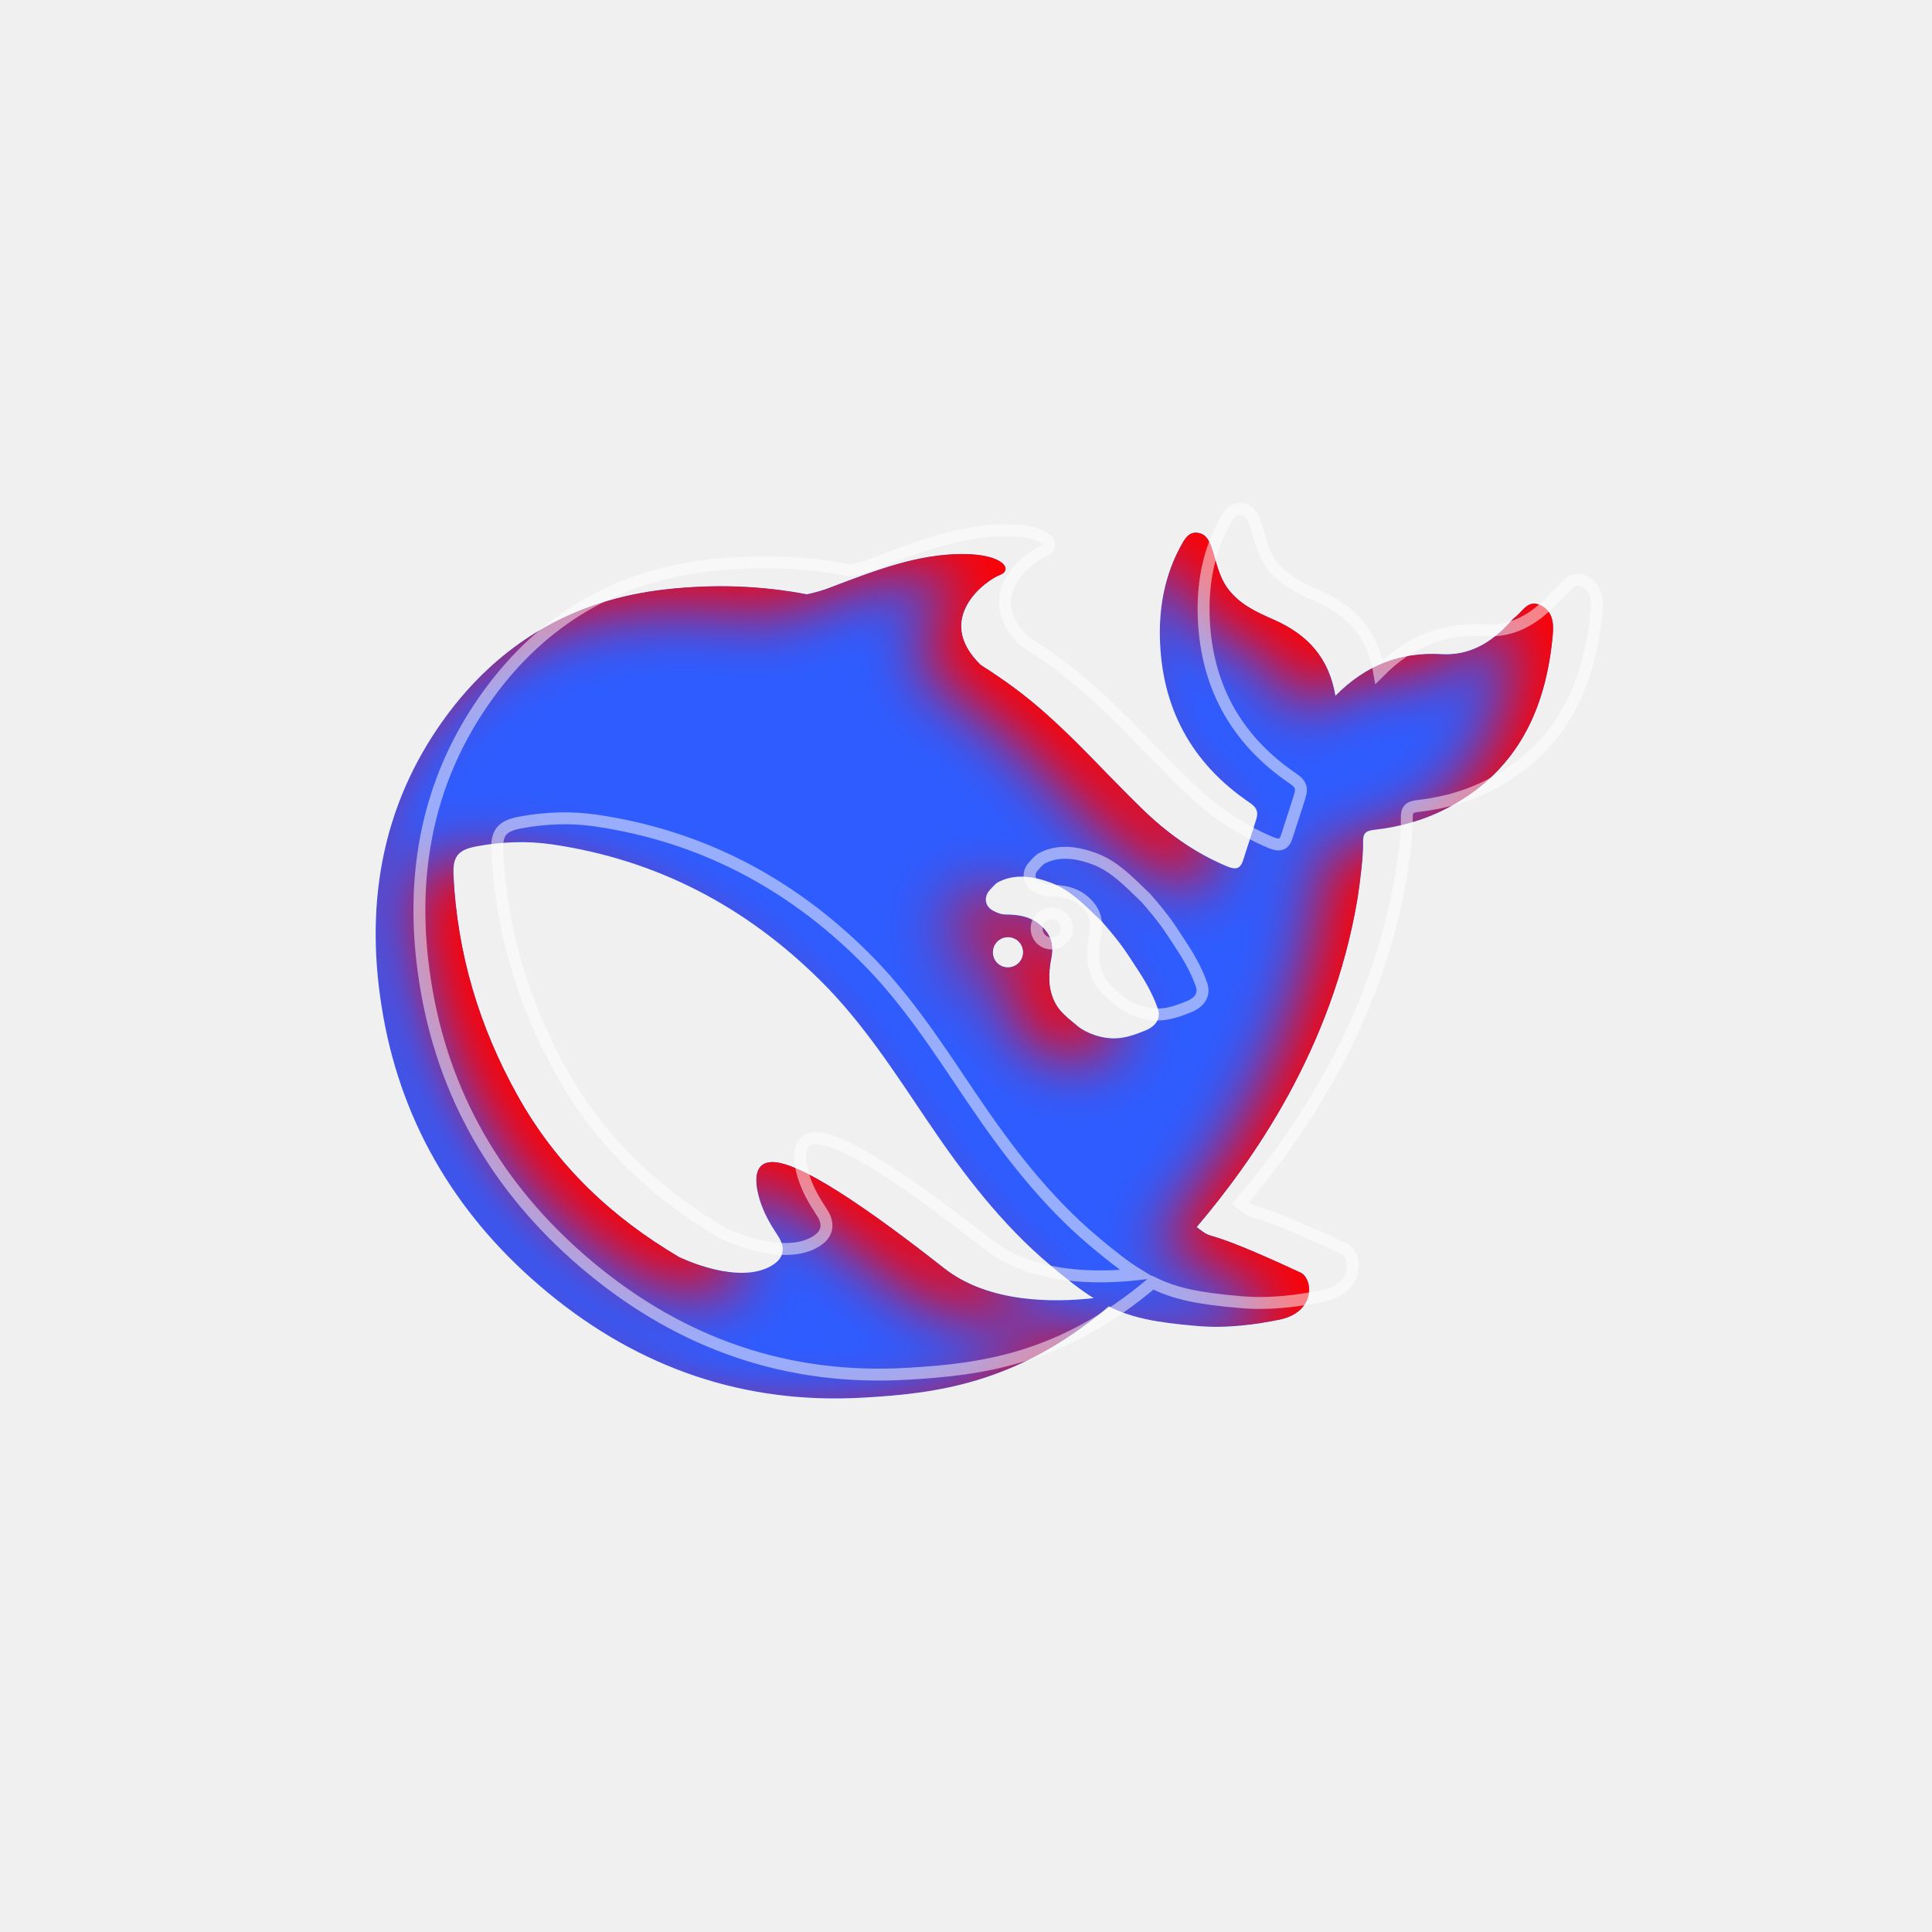
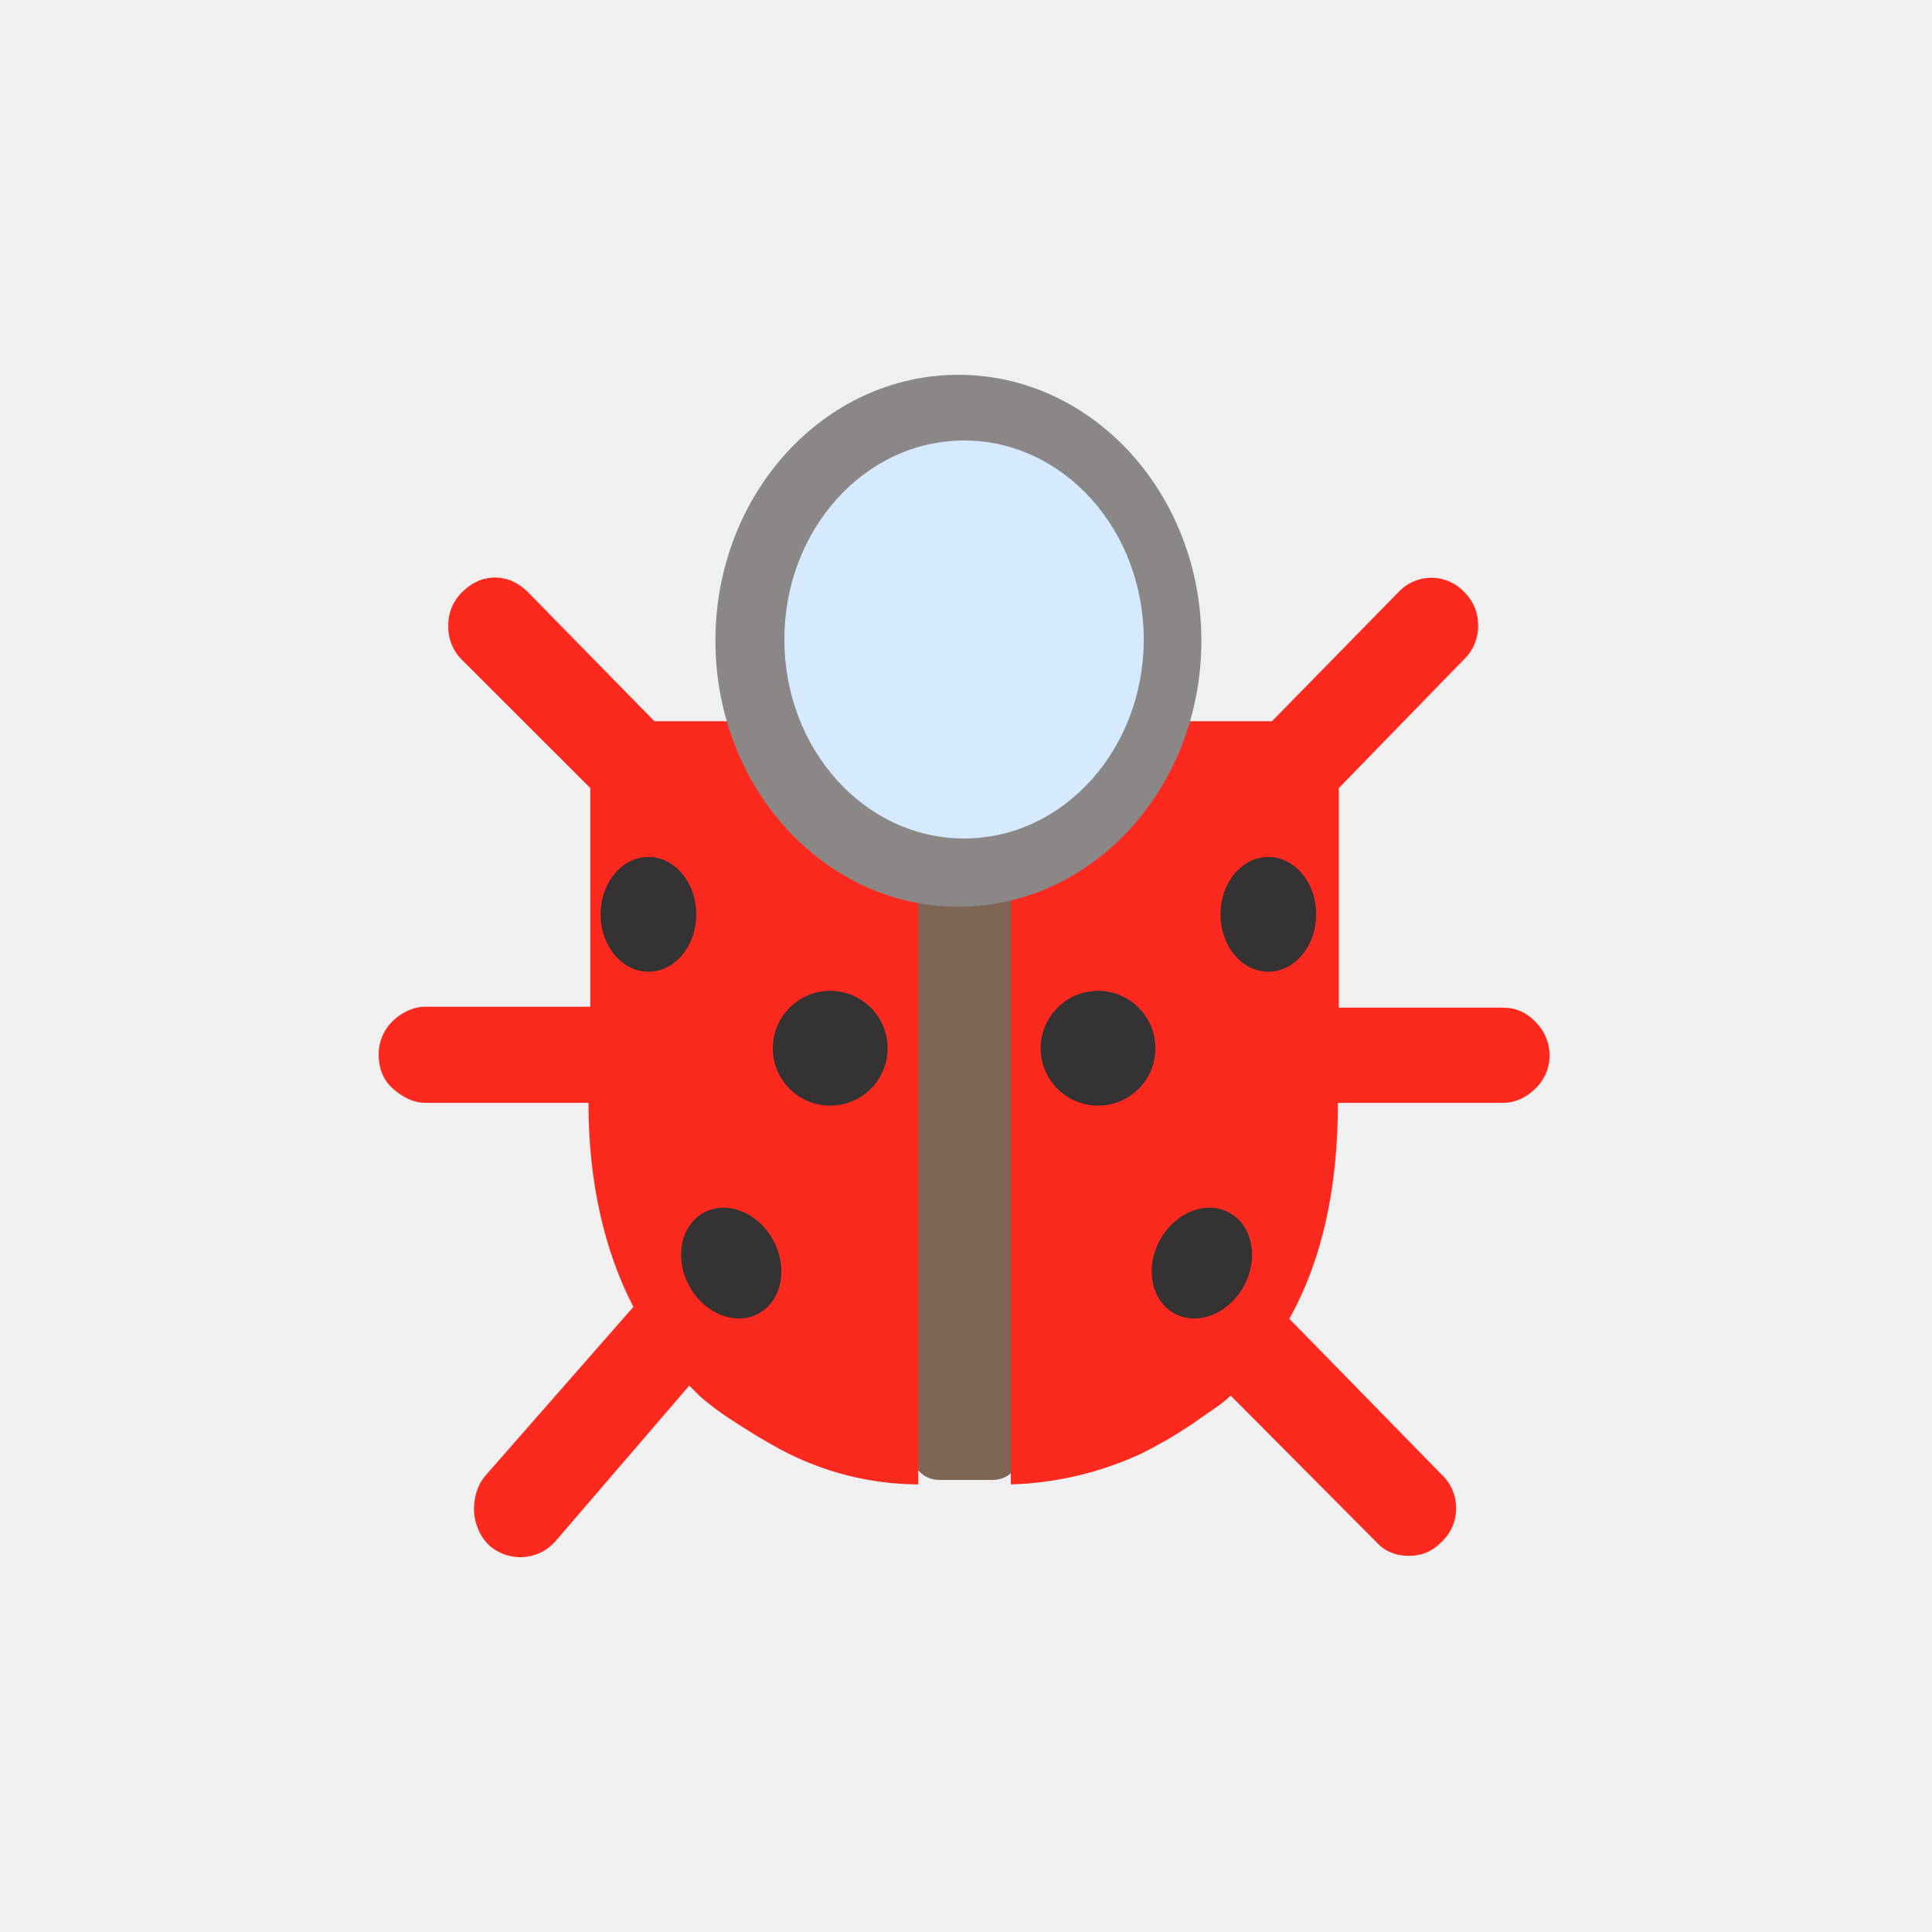
- <svg xmlns="http://www.w3.org/2000/svg" width="36" height="36" viewBox="0 0 36 36">
-   <defs>
-     <filter id="s" x="-0.2" y="-0.2" width="1.4" height="1.4" filterUnits="objectBoundingBox" color-interpolation-filters="sRGB">
-       <feColorMatrix in="SourceAlpha" type="matrix" values="0 0 0 0 0  0 0 0 0 0  0 0 0 0 0  0 0 0 1 0" result="a" />
-       <feOffset in="a" dx="-10" dy="5" result="o" />
-       <feGaussianBlur in="o" stdDeviation="8" result="b" />
-       <feComposite in="b" in2="a" operator="arithmetic" k2="-1" k3="1" result="i" />
-       <feColorMatrix in="i" type="matrix" values="0 0 0 0 1  0 0 0 0 0  0 0 0 0 0  0 0 0 1 0" result="r" />
-       <feBlend in="r" in2="SourceGraphic" />
-     </filter>
-     <path id="w" d="M293.079 18.275C289.939 16.742 288.59 19.668 286.755 21.151C286.128 21.63 285.597 22.256 285.066 22.831C280.48 27.725 275.122 30.939 268.126 30.556C257.895 29.981 249.161 33.194 241.436 41.015C239.793 31.373 234.337 25.617 226.037 21.924C221.695 20.007 217.302 18.084 214.259 13.911C212.136 10.94 211.554 7.631 210.492 4.366C209.815 2.398 209.143 0.385 206.873 0.046C204.411 -0.337 203.446 1.727 202.48 3.452C198.618 10.506 197.122 18.275 197.269 26.147C197.608 43.852 205.089 57.953 219.956 67.984C221.644 69.134 222.079 70.284 221.548 71.965C220.532 75.421 219.329 78.776 218.268 82.233C217.59 84.437 216.58 84.922 214.214 83.958C206.055 80.552 199.008 75.511 192.779 69.422C182.209 59.205 172.649 47.928 160.73 39.098C157.929 37.034 155.128 35.118 152.23 33.29C140.068 21.489 153.824 11.796 157.008 10.646C160.34 9.445 158.166 5.318 147.403 5.369C136.641 5.414 126.793 9.017 114.241 13.816C112.405 14.537 110.474 15.061 108.498 15.496C97.109 13.336 85.279 12.857 72.925 14.25C49.662 16.838 31.079 27.827 17.42 46.586C1.012 69.134 -2.851 94.756 1.875 121.476C6.843 149.64 21.231 172.954 43.337 191.184C66.262 210.083 92.665 219.348 122.79 217.571C141.085 216.517 161.452 214.07 184.427 194.64C190.221 197.522 196.303 198.672 206.387 199.534C214.156 200.256 221.638 199.151 227.431 197.95C236.505 196.033 235.878 187.638 232.598 186.098C206.003 173.721 211.842 178.757 206.534 174.679C220.046 158.706 240.688 130.312 247.057 91.65C247.683 87.382 248.483 81.37 248.387 77.913C248.336 75.805 248.822 74.987 251.232 74.744C257.895 73.978 264.36 72.157 270.301 68.892C287.535 59.486 294.485 44.037 296.122 25.521C296.365 22.69 296.071 19.764 293.079 18.275ZM142.914 184.948C117.137 164.699 104.636 158.035 99.475 158.323C94.648 158.611 95.517 164.131 96.579 167.728C97.691 171.28 99.137 173.727 101.164 176.846C102.564 178.91 103.53 181.977 99.763 184.283C91.463 189.414 77.031 182.558 76.353 182.22C59.554 172.334 45.511 159.288 35.613 141.443C26.053 124.268 20.502 105.841 19.588 86.175C19.345 81.427 20.745 79.747 25.477 78.885C31.706 77.734 38.126 77.492 44.348 78.405C70.655 82.245 93.049 93.995 111.823 112.614C122.541 123.214 130.649 135.884 139 148.26C147.882 161.403 157.437 173.925 169.605 184.194C173.902 187.791 177.33 190.526 180.61 192.545C170.718 193.65 154.208 193.873 142.914 184.948ZM155.269 105.547C155.269 103.439 156.957 101.758 159.08 101.758C159.56 101.758 159.994 101.854 160.385 101.995C160.915 102.186 161.401 102.474 161.785 102.908C162.463 103.579 162.846 104.538 162.846 105.547C162.846 107.656 161.158 109.336 159.035 109.336C156.912 109.336 155.269 107.656 155.269 105.547ZM193.642 125.214C191.18 126.223 188.718 127.086 186.352 127.182C182.682 127.373 178.679 125.884 176.505 124.064C173.129 121.233 170.711 119.648 169.701 114.71C169.266 112.601 169.509 109.336 169.893 107.464C170.763 103.432 169.797 100.845 166.952 98.493C164.637 96.576 161.689 96.046 158.453 96.046C157.245 96.046 156.139 95.516 155.314 95.088C153.965 94.417 152.851 92.737 153.913 90.673C154.252 90.002 155.896 88.373 156.279 88.085C160.672 85.587 165.737 86.405 170.424 88.277C174.766 90.053 178.052 93.312 182.778 97.918C187.605 103.483 188.475 105.017 191.225 109.195C193.399 112.46 195.375 115.815 196.732 119.655C197.55 122.051 196.489 124.012 193.642 125.214Z" />
-   </defs>
-   <g transform="translate(7 9.9259) scale(0.0740741)">
-     <use href="#w" fill="#2E5CFF" filter="url(#s)" />
-     <use href="#w" fill="none" stroke="#FFFFFF" stroke-width="3" opacity="0.5" transform="translate(11 -6)" />
-   </g>
+ <svg xmlns="http://www.w3.org/2000/svg" width="36" height="36" viewBox="0 0 36 36" fill="none">
+   <path d="M18.504 16.632H17.496C17.218 16.632 16.992 16.858 16.992 17.136V27.072C16.992 27.35 17.218 27.576 17.496 27.576H18.504C18.782 27.576 19.008 27.35 19.008 27.072V17.136C19.008 16.858 18.782 16.632 18.504 16.632Z" fill="#7E6554" />
+   <path d="M9.224 10.762C9.463 10.762 9.668 10.864 9.839 11.035L12.194 13.439H13.688C14.239 15.025 15.532 16.219 17.111 16.53V27.66C16.218 27.656 15.339 27.433 14.55 27.012C14.241 26.845 13.939 26.663 13.646 26.467C13.373 26.296 13.168 26.126 13.048 26.023L12.843 25.819L10.351 28.718C10.274 28.805 10.181 28.877 10.077 28.928C9.972 28.979 9.858 29.008 9.742 29.015C9.626 29.021 9.51 29.004 9.4 28.965C9.291 28.925 9.19 28.865 9.105 28.786C8.934 28.616 8.848 28.394 8.831 28.155C8.831 27.916 8.883 27.695 9.036 27.507L11.802 24.352C11.256 23.295 10.965 22.016 10.965 20.55H7.927C7.705 20.55 7.5 20.447 7.312 20.277C7.124 20.106 7.056 19.885 7.056 19.646C7.055 19.532 7.078 19.419 7.122 19.313C7.166 19.208 7.23 19.112 7.312 19.032C7.483 18.862 7.705 18.759 7.927 18.759H10.999V14.684L8.609 12.296C8.526 12.214 8.46 12.116 8.416 12.008C8.372 11.899 8.35 11.783 8.353 11.666C8.35 11.549 8.372 11.432 8.416 11.323C8.46 11.215 8.526 11.117 8.609 11.035C8.78 10.864 8.985 10.762 9.224 10.762ZM26.671 10.766C26.787 10.766 26.901 10.79 27.007 10.836C27.113 10.882 27.208 10.95 27.286 11.035C27.37 11.117 27.436 11.215 27.48 11.323C27.524 11.432 27.545 11.549 27.542 11.666C27.543 11.78 27.52 11.893 27.477 11.998C27.433 12.104 27.368 12.2 27.286 12.28L24.947 14.684V18.776H28.003C28.242 18.776 28.447 18.862 28.618 19.049C28.699 19.129 28.764 19.225 28.808 19.33C28.852 19.436 28.874 19.549 28.874 19.663V19.646C28.877 19.763 28.856 19.88 28.811 19.988C28.767 20.097 28.701 20.195 28.618 20.277C28.447 20.447 28.242 20.55 28.003 20.55H24.93C24.93 22.136 24.64 23.466 24.025 24.574L26.859 27.473C26.946 27.553 27.015 27.651 27.062 27.76C27.109 27.868 27.133 27.985 27.132 28.104C27.133 28.222 27.109 28.339 27.062 28.448C27.015 28.557 26.946 28.654 26.859 28.735C26.689 28.905 26.501 28.991 26.245 28.991C26.006 28.991 25.801 28.905 25.647 28.735L22.933 26.006C22.867 26.067 22.799 26.124 22.728 26.177L22.164 26.569C21.879 26.757 21.583 26.928 21.277 27.081C20.511 27.438 19.68 27.635 18.835 27.66V16.512C20.375 16.175 21.63 14.995 22.17 13.439H23.701L26.057 11.035C26.135 10.95 26.23 10.882 26.336 10.836C26.442 10.79 26.556 10.766 26.671 10.766ZM20.611 13.439C20.061 14.501 19.024 15.17 17.929 15.17C16.835 15.17 15.797 14.501 15.248 13.439H20.611ZM17.929 8.281C19.509 8.281 20.97 9.674 21.016 11.632H14.843C14.888 9.674 16.35 8.281 17.929 8.281Z" fill="#FC291F" />
+   <path d="M17.965 15.398C19.776 15.398 21.245 14.727 21.245 13.9C21.245 13.073 19.776 12.403 17.965 12.403C16.154 12.403 14.685 13.073 14.685 13.9C14.685 14.727 16.154 15.398 17.965 15.398Z" fill="#F5F5F5" />
+   <path d="M20.461 20.602C21.051 20.602 21.53 20.124 21.53 19.533C21.53 18.942 21.051 18.463 20.461 18.463C19.87 18.463 19.391 18.942 19.391 19.533C19.391 20.124 19.87 20.602 20.461 20.602Z" fill="#343232" />
+   <path d="M21.886 24.477C22.319 24.711 22.898 24.48 23.179 23.96C23.46 23.44 23.337 22.829 22.904 22.595C22.471 22.361 21.892 22.592 21.611 23.112C21.33 23.631 21.453 24.242 21.886 24.477Z" fill="#343232" />
+   <path d="M23.633 18.107C24.126 18.107 24.525 17.628 24.525 17.037C24.525 16.447 24.126 15.968 23.633 15.968C23.141 15.968 22.742 16.447 22.742 17.037C22.742 17.628 23.141 18.107 23.633 18.107Z" fill="#343232" />
+   <path d="M14.134 24.477C14.567 24.242 14.69 23.631 14.409 23.112C14.128 22.592 13.549 22.361 13.116 22.595C12.683 22.829 12.56 23.44 12.841 23.96C13.122 24.479 13.701 24.711 14.134 24.477Z" fill="#343232" />
+   <path d="M12.083 18.107C12.575 18.107 12.974 17.628 12.974 17.037C12.974 16.447 12.575 15.968 12.083 15.968C11.59 15.968 11.191 16.447 11.191 17.037C11.191 17.628 11.59 18.107 12.083 18.107Z" fill="#343232" />
+   <path d="M15.469 20.602C16.06 20.602 16.539 20.124 16.539 19.533C16.539 18.942 16.06 18.463 15.469 18.463C14.879 18.463 14.4 18.942 14.4 19.533C14.4 20.124 14.879 20.602 15.469 20.602Z" fill="#343232" />
+   <path d="M17.858 16.895C20.359 16.895 22.386 14.676 22.386 11.939C22.386 9.203 20.359 6.984 17.858 6.984C15.358 6.984 13.331 9.203 13.331 11.939C13.331 14.676 15.358 16.895 17.858 16.895Z" fill="#8B8786" />
+   <path d="M17.964 15.624C19.813 15.624 21.312 13.964 21.312 11.916C21.312 9.868 19.813 8.208 17.964 8.208C16.115 8.208 14.616 9.868 14.616 11.916C14.616 13.964 16.115 15.624 17.964 15.624Z" fill="#D5EAFF" />
</svg>
